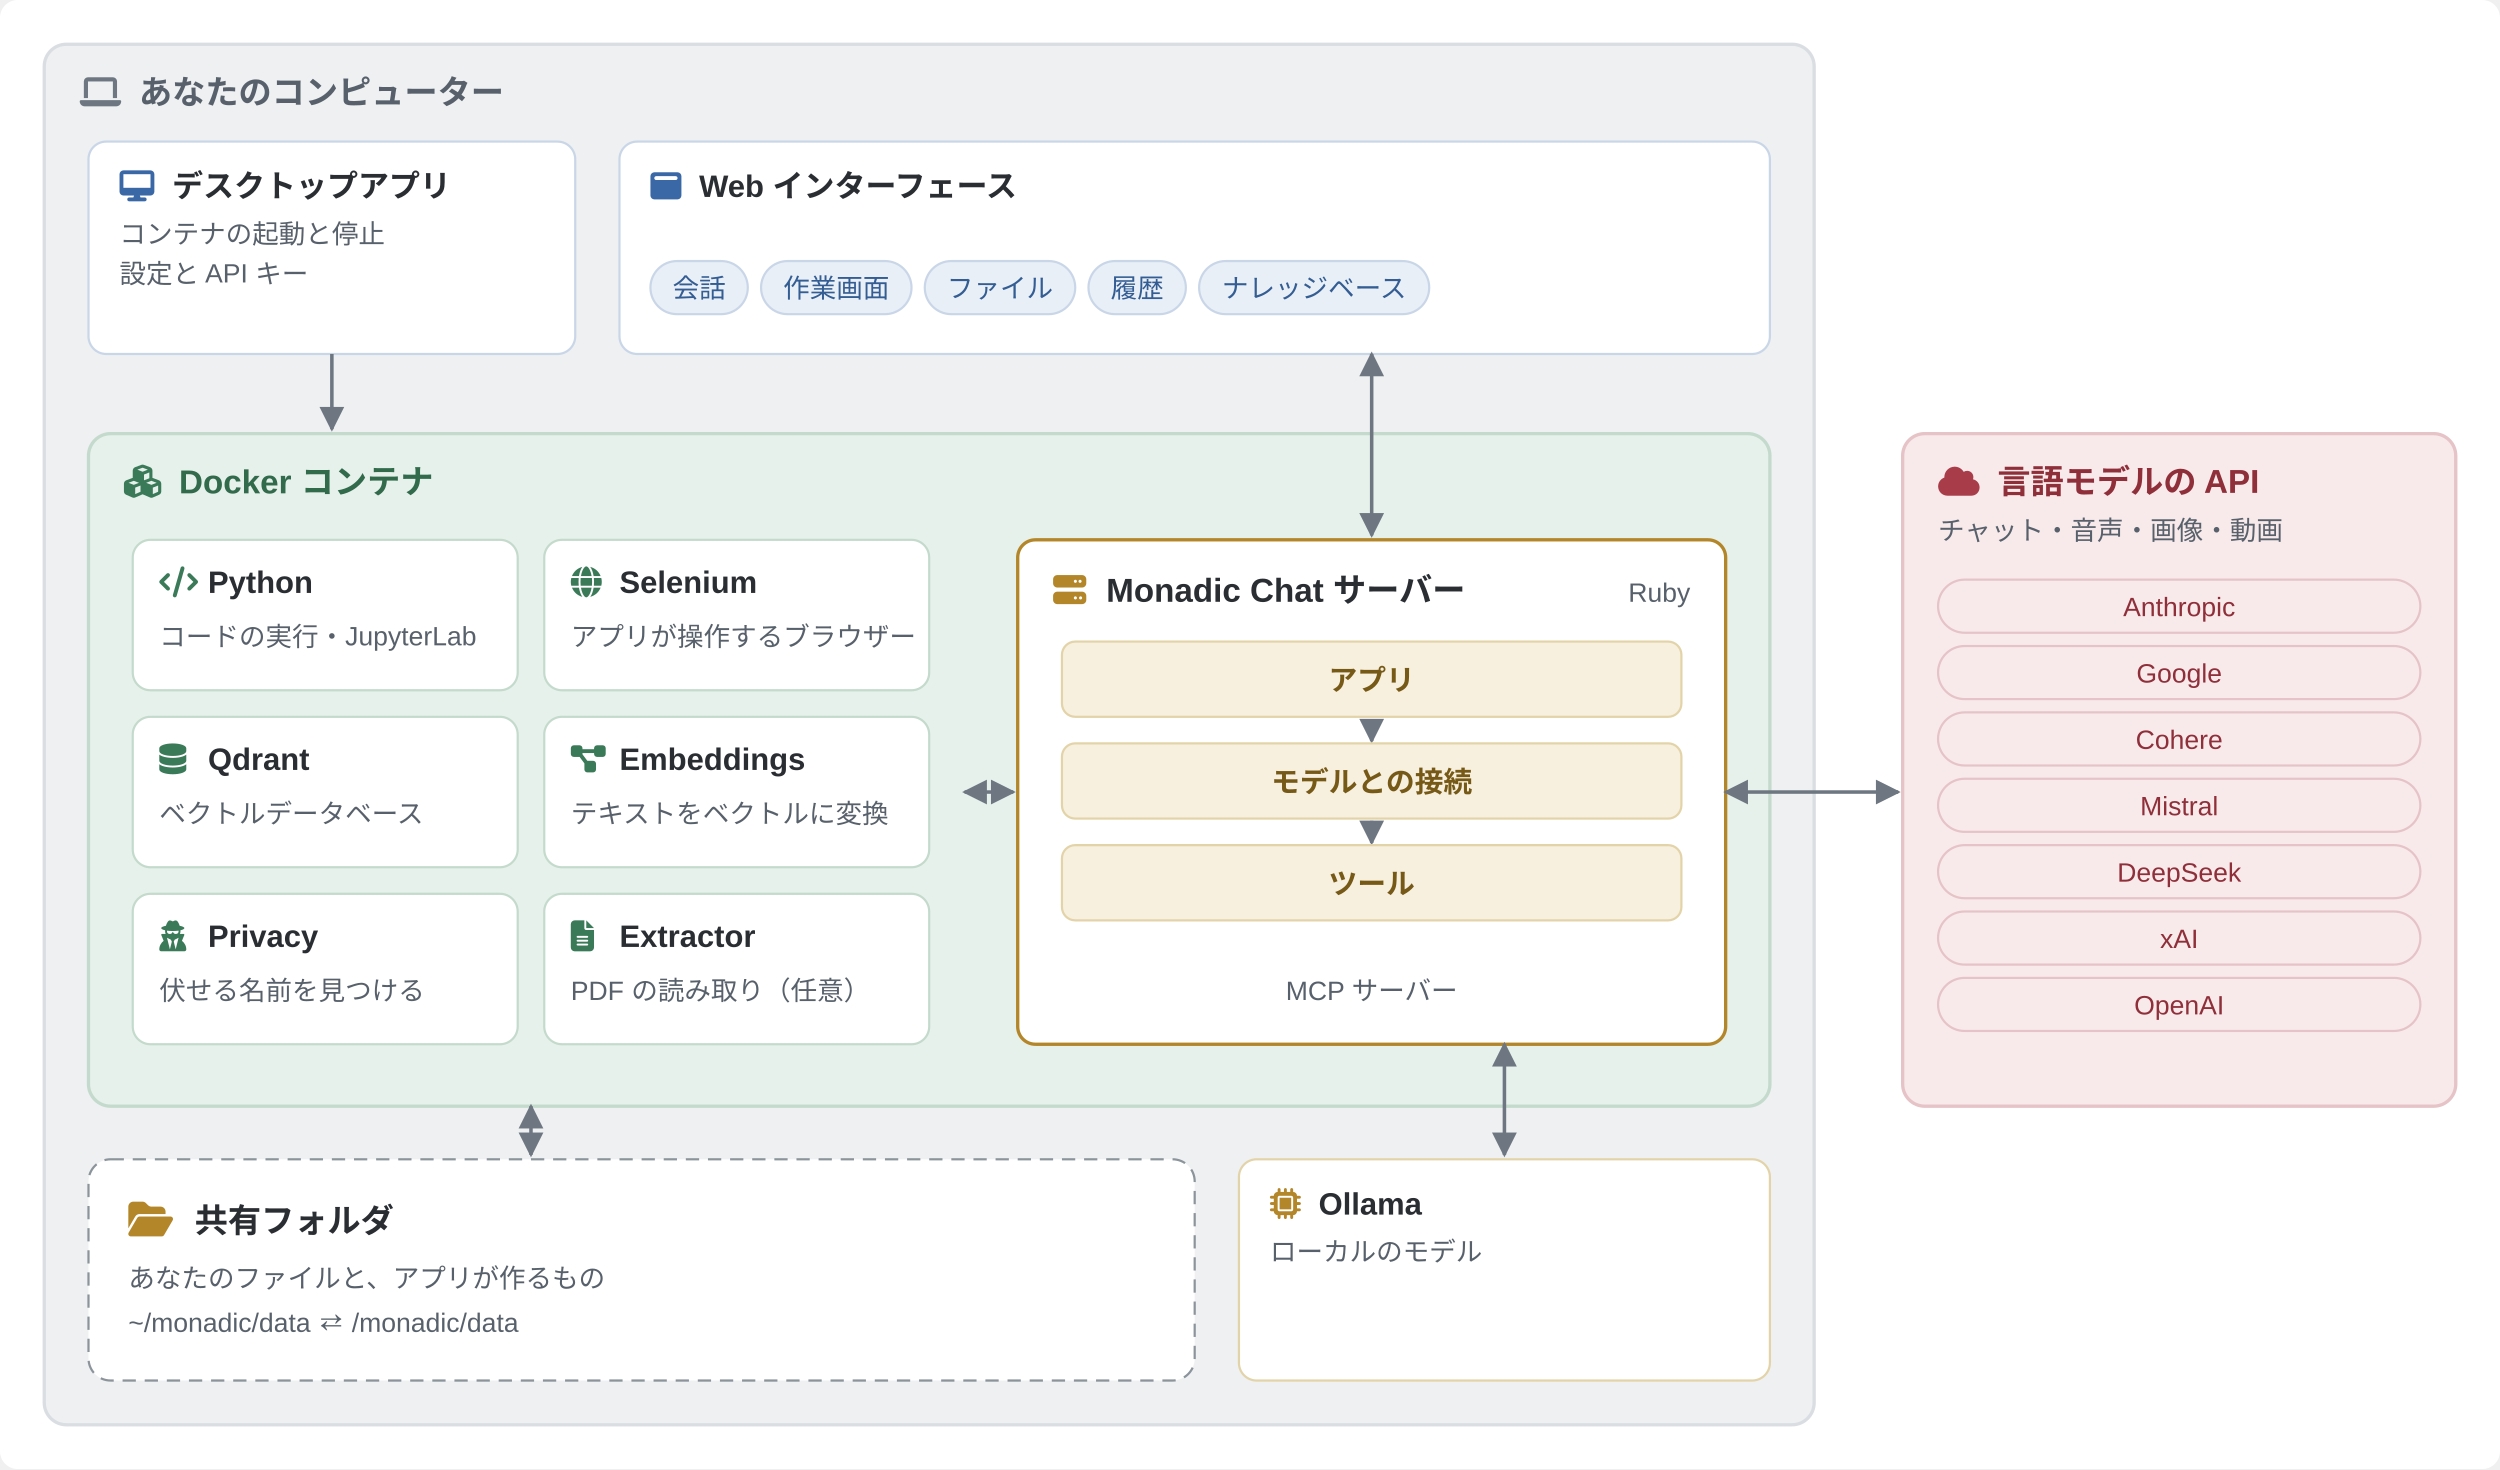
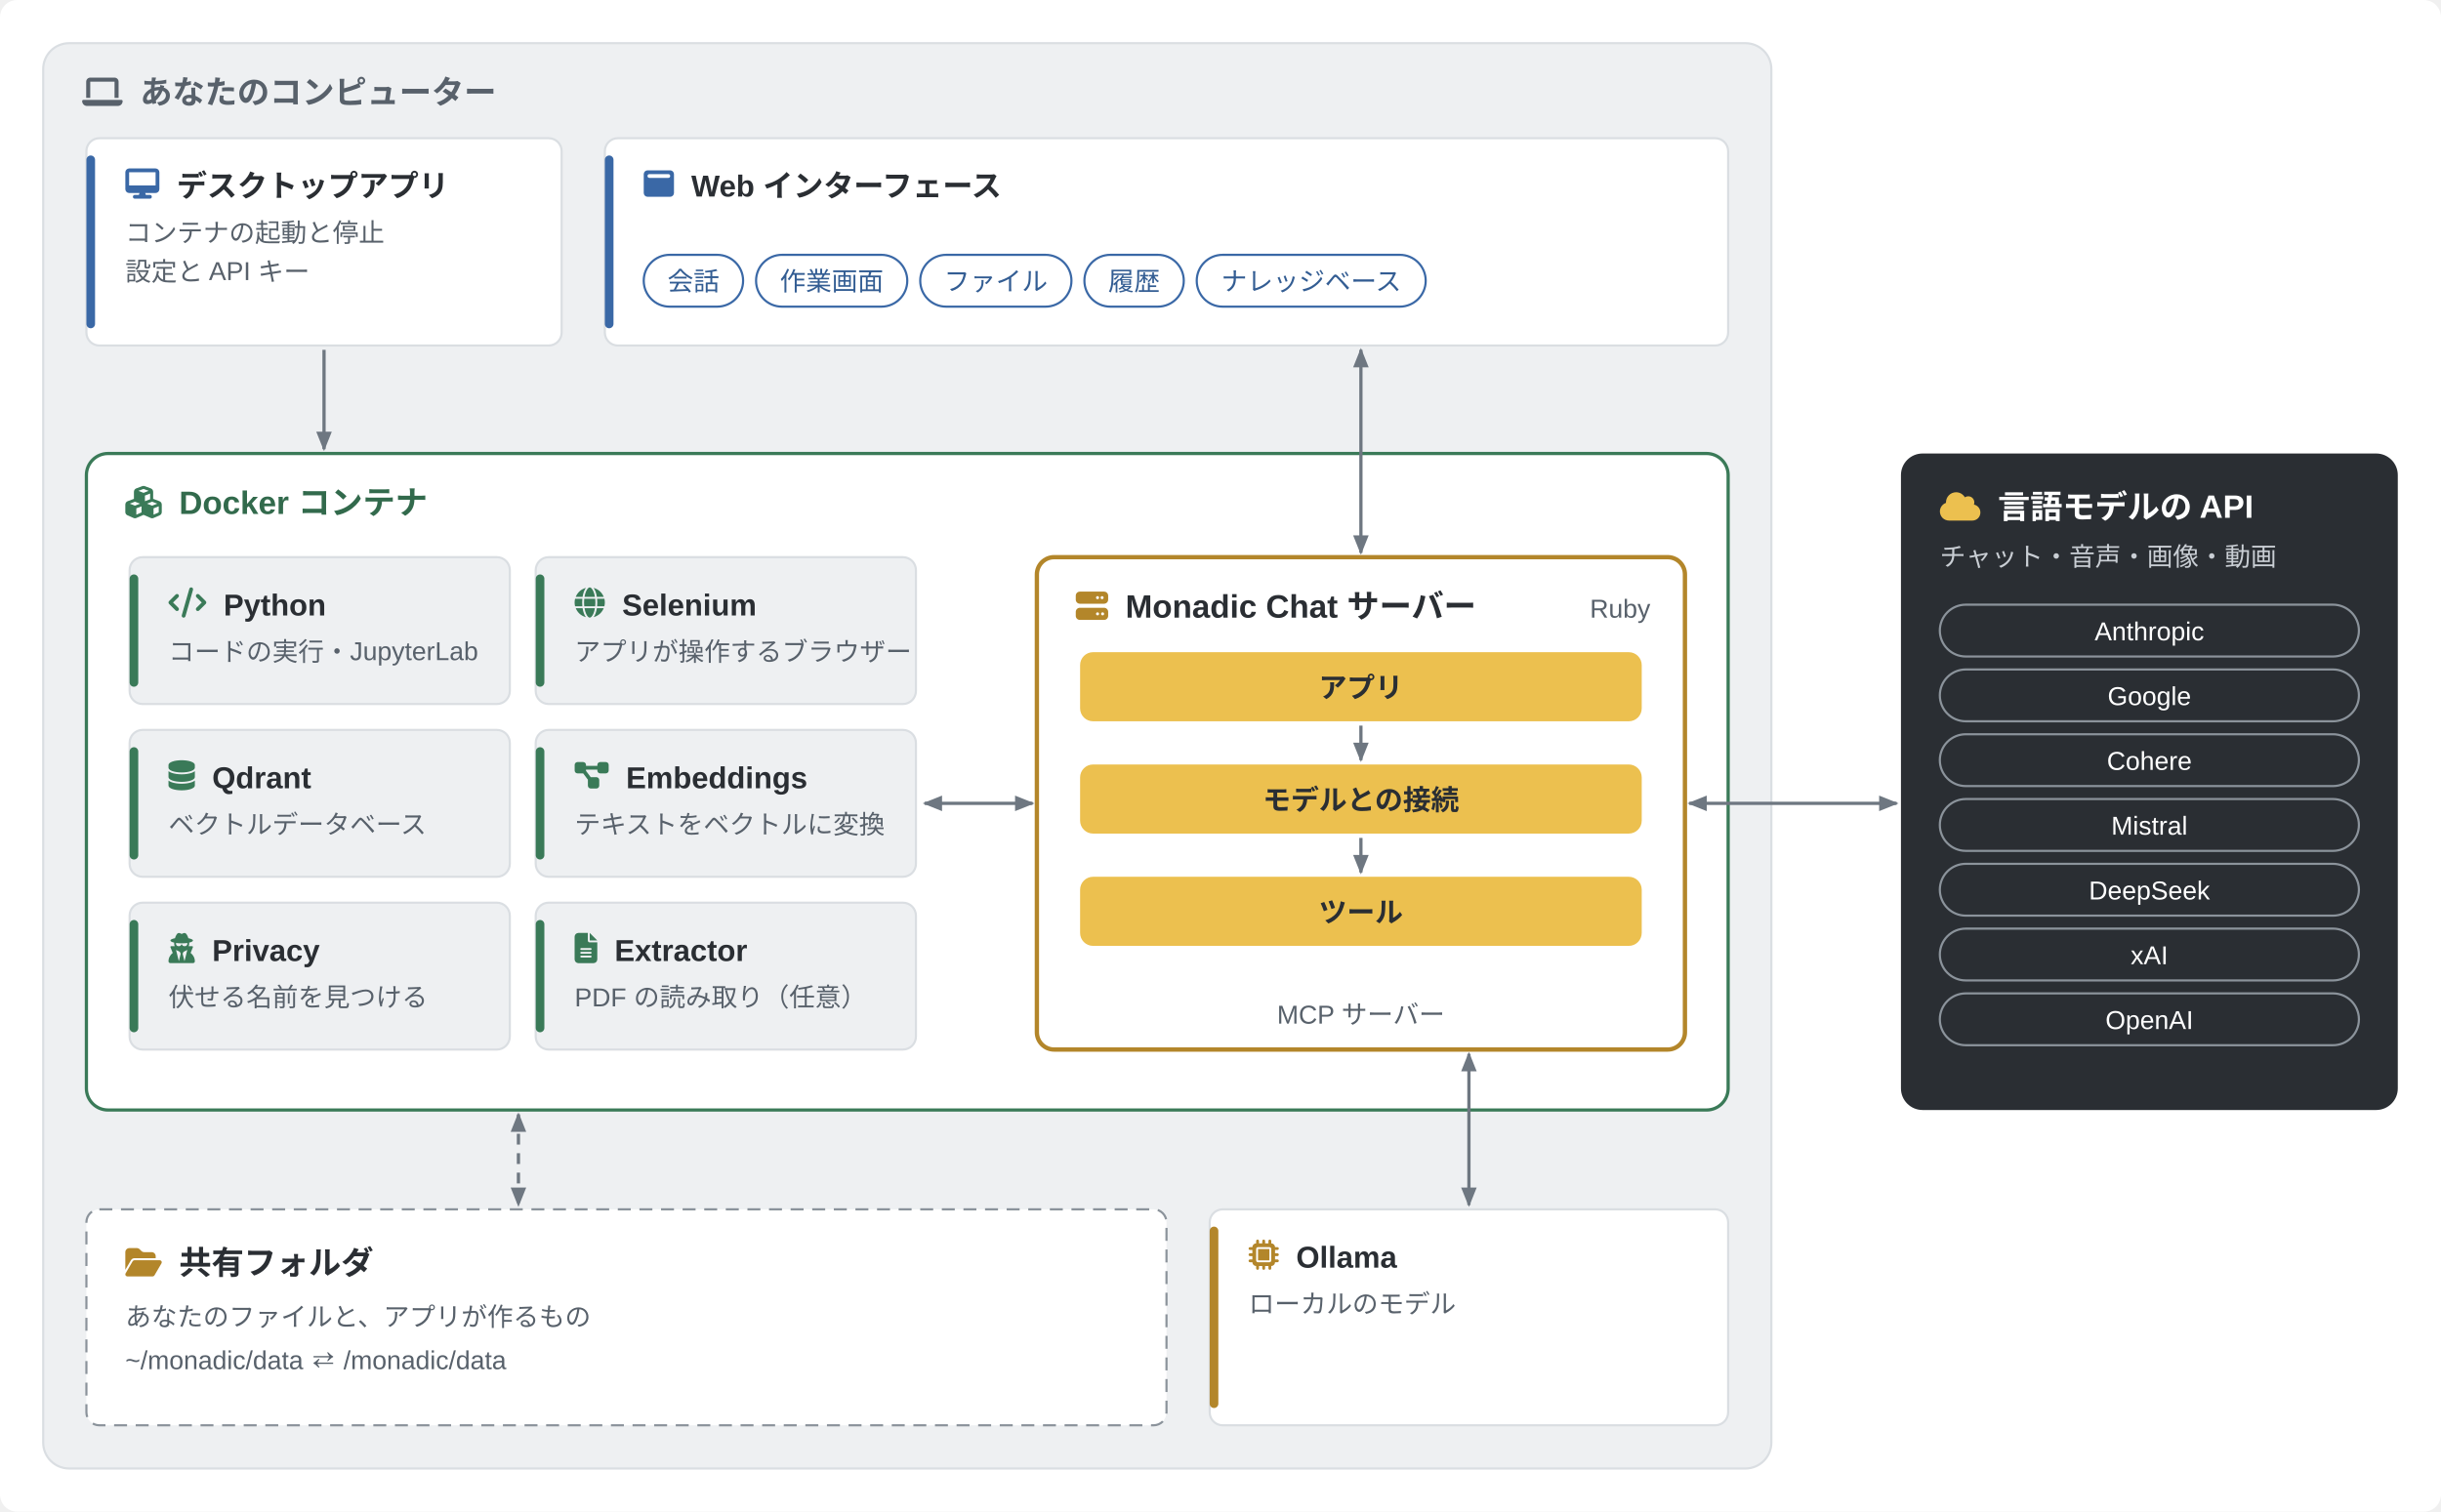
- <svg xmlns="http://www.w3.org/2000/svg" width="1130" height="664" viewBox="0 0 1130 664" font-family="-apple-system, 'Hiragino Sans', 'Noto Sans JP', 'Helvetica Neue', Arial, sans-serif">
+ <svg xmlns="http://www.w3.org/2000/svg" width="1130" height="700" viewBox="0 0 1130 700" font-family="-apple-system, 'Hiragino Sans', 'Noto Sans JP', 'Helvetica Neue', Arial, sans-serif">
  <defs>
    <symbol id="i-solid-cloud" viewBox="0 -448 640 512">
      <path transform="scale(1 -1)" d="M0 112Q2 51 42 10Q83 -30 144 -32H512Q566 -31 603 5Q639 42 640 96Q639 143 611 177Q582 212 538 221Q544 238 544 256Q543 297 516 324Q489 351 448 352Q418 352 395 336Q373 372 337 394Q301 415 256 416Q188 414 143 369Q98 324 96 256Q96 252 96 248Q96 248 96 248Q53 232 27 196Q1 160 0 112Z" />
    </symbol>
    <symbol id="i-solid-code" viewBox="0 -448 640 512">
      <path transform="scale(1 -1)" d="M393 447Q380 450 368 444Q357 438 353 425L225 -23Q222 -36 228 -48Q234 -59 247 -63Q260 -66 272 -60Q283 -54 287 -41L415 407Q418 420 412 432Q406 443 393 447ZM473 327Q464 317 464 304Q464 291 473 281L563 192L473 103Q464 93 464 80Q464 67 473 57Q483 48 496 48Q509 48 519 57L631 169Q640 179 640 192Q640 205 631 215L519 327Q509 336 496 336Q483 336 473 327ZM167 327Q157 336 144 336Q131 336 121 327L9 215Q0 205 0 192Q0 179 9 169L121 57Q131 48 144 48Q157 48 167 57Q176 67 176 80Q176 93 167 103L77 192L167 281Q176 291 176 304Q176 317 167 327Z" />
    </symbol>
    <symbol id="i-solid-cubes" viewBox="0 -448 576 512">
      <path transform="scale(1 -1)" d="M291 399 369 370 291 399 369 370 288 338 207 370 285 399Q288 400 291 399ZM136 355V243V355V243Q134 243 132 242L36 206Q2 191 0 153V34Q1 -1 34 -17L130 -59Q152 -69 175 -59L288 -10L402 -59Q424 -69 447 -59L543 -17Q575 -2 576 34V153Q574 191 540 206L444 242Q442 243 440 243Q440 243 440 243V355Q438 393 404 408L308 444Q288 452 268 444L172 408Q138 393 136 355ZM392 237 310 206 392 237 310 206V295L392 327V237ZM155 197 233 167 155 197 233 167 152 136 71 167 149 197Q152 198 155 197ZM174 -7V93V-7V93L256 125V29L174 -7ZM421 197Q424 198 427 197L505 167L424 136L343 167L421 197ZM523 27 446 -7 523 27 446 -7V93L528 125V34Q528 29 523 27Z" />
    </symbol>
    <symbol id="i-solid-database" viewBox="0 -448 448 512">
      <path transform="scale(1 -1)" d="M448 368V320V368V320Q446 286 382 263Q319 241 224 240Q129 241 66 263Q2 286 0 320V368Q2 402 66 425Q129 447 224 448Q319 447 382 425Q446 402 448 368ZM393 233Q425 244 448 262V160Q446 126 382 103Q319 81 224 80Q129 81 66 103Q2 126 0 160V262Q23 244 55 233Q125 209 224 208Q323 209 393 233ZM0 102Q23 84 55 73Q125 49 224 48Q323 49 393 73Q425 84 448 102V16Q446 -18 382 -41Q319 -63 224 -64Q129 -63 66 -41Q2 -18 0 16V102Z" />
    </symbol>
    <symbol id="i-solid-desktop" viewBox="0 -448 576 512">
      <path transform="scale(1 -1)" d="M64 448Q37 447 19 429Q1 411 0 384V96Q1 69 19 51Q37 33 64 32H240L229 0H160Q146 0 137 -9Q128 -18 128 -32Q128 -46 137 -55Q146 -64 160 -64H416Q430 -64 439 -55Q448 -46 448 -32Q448 -18 439 -9Q430 0 416 0H347L336 32H512Q539 33 557 51Q575 69 576 96V384Q575 411 557 429Q539 447 512 448H64ZM512 384V160V384V160H64V384H512Z" />
    </symbol>
    <symbol id="i-solid-diagram-project" viewBox="0 -448 576 512">
      <path transform="scale(1 -1)" d="M0 368Q1 388 14 402Q28 415 48 416H144Q164 415 178 402Q191 388 192 368V352H384V368Q385 388 398 402Q412 415 432 416H528Q548 415 562 402Q575 388 576 368V272Q575 252 562 238Q548 225 528 224H432Q412 225 398 238Q385 252 384 272V288H192V272Q192 269 192 267L272 160H368Q388 159 402 146Q415 132 416 112V16Q415 -4 402 -18Q388 -31 368 -32H272Q252 -31 238 -18Q225 -4 224 16V112Q224 115 224 117L144 224H48Q28 225 14 238Q1 252 0 272V368Z" />
    </symbol>
    <symbol id="i-solid-file-lines" viewBox="0 -448 384 512">
      <path transform="scale(1 -1)" d="M64 448Q37 447 19 429Q1 411 0 384V0Q1 -27 19 -45Q37 -63 64 -64H320Q347 -63 365 -45Q383 -27 384 0V288H256Q242 288 233 297Q224 306 224 320V448H64ZM256 448V320V448V320H384L256 448ZM112 192H272H112H272Q287 191 288 176Q287 161 272 160H112Q97 161 96 176Q97 191 112 192ZM112 128H272H112H272Q287 127 288 112Q287 97 272 96H112Q97 97 96 112Q97 127 112 128ZM112 64H272H112H272Q287 63 288 48Q287 33 272 32H112Q97 33 96 48Q97 63 112 64Z" />
    </symbol>
    <symbol id="i-solid-folder-open" viewBox="0 -448 576 512">
      <path transform="scale(1 -1)" d="M89 224 0 72 89 224 0 72V352Q1 379 19 397Q37 415 64 416H182Q208 416 227 397L253 371Q272 352 299 352H416Q443 351 461 333Q479 315 480 288V256H144Q108 255 89 224ZM116 208Q126 223 144 224H544Q562 223 572 208Q580 192 572 176L460 -16Q450 -31 432 -32H32Q14 -31 4 -16Q-4 0 4 16L116 208Z" />
    </symbol>
    <symbol id="i-solid-globe" viewBox="0 -448 512 512">
      <path transform="scale(1 -1)" d="M352 192Q352 159 349 128H163Q160 159 160 192Q160 225 163 256H349Q352 225 352 192ZM381 256H504H381H504Q512 225 512 192Q512 159 504 128H381Q384 159 384 192Q384 225 381 256ZM493 288H377H493H377Q361 386 321 440Q381 423 426 384Q470 344 493 288ZM344 288H168H344H168Q177 343 195 383Q211 418 228 434Q245 449 256 448Q267 449 284 434Q301 418 317 383Q335 343 344 288ZM135 288H19H135H19Q42 344 86 384Q131 423 191 440Q151 386 135 288ZM8 256H131H8H131Q128 225 128 192Q128 159 131 128H8Q0 159 0 192Q0 225 8 256ZM195 1Q177 41 168 96H344Q335 41 317 1Q301 -34 284 -50Q267 -65 256 -64Q245 -65 228 -50Q211 -34 195 1ZM135 96Q151 -2 191 -56Q131 -39 86 0Q42 40 19 96H135ZM493 96Q470 40 426 0Q381 -39 322 -56Q361 -2 377 96H494Z" />
    </symbol>
    <symbol id="i-solid-laptop" viewBox="0 -448 640 512">
      <path transform="scale(1 -1)" d="M128 416Q101 415 83 397Q65 379 64 352V96H128V352H512V96H576V352Q575 379 557 397Q539 415 512 416H128ZM19 64Q2 62 0 45Q1 12 23 -10Q44 -31 77 -32H563Q596 -31 618 -10Q639 12 640 45Q638 62 621 64H19Z" />
    </symbol>
    <symbol id="i-solid-microchip" viewBox="0 -448 512 512">
      <path transform="scale(1 -1)" d="M176 424Q174 446 152 448Q130 446 128 424V384Q101 383 83 365Q65 347 64 320H24Q2 318 0 296Q2 274 24 272H64V216H24Q2 214 0 192Q2 170 24 168H64V112H24Q2 110 0 88Q2 66 24 64H64Q65 37 83 19Q101 1 128 0V-40Q130 -62 152 -64Q174 -62 176 -40V0H232V-40Q234 -62 256 -64Q278 -62 280 -40V0H336V-40Q338 -62 360 -64Q382 -62 384 -40V0Q411 1 429 19Q447 37 448 64H488Q510 66 512 88Q510 110 488 112H448V168H488Q510 170 512 192Q510 214 488 216H448V272H488Q510 274 512 296Q510 318 488 320H448Q447 347 429 365Q411 383 384 384V424Q382 446 360 448Q338 446 336 424V384H280V424Q278 446 256 448Q234 446 232 424V384H176V424ZM160 320H352H160H352Q366 320 375 311Q384 302 384 288V96Q384 82 375 73Q366 64 352 64H160Q146 64 137 73Q128 82 128 96V288Q128 302 137 311Q146 320 160 320ZM352 288H160H352H160V96H352V288Z" />
    </symbol>
    <symbol id="i-solid-server" viewBox="0 -448 512 512">
      <path transform="scale(1 -1)" d="M64 416Q37 415 19 397Q1 379 0 352V288Q1 261 19 243Q37 225 64 224H448Q475 225 493 243Q511 261 512 288V352Q511 379 493 397Q475 415 448 416H64ZM344 344Q366 342 368 320Q366 298 344 296Q322 298 320 320Q322 342 344 344ZM392 320Q394 342 416 344Q438 342 440 320Q438 298 416 296Q394 298 392 320ZM64 160Q37 159 19 141Q1 123 0 96V32Q1 5 19 -13Q37 -31 64 -32H448Q475 -31 493 -13Q511 5 512 32V96Q511 123 493 141Q475 159 448 160H64ZM344 88Q366 86 368 64Q366 42 344 40Q322 42 320 64Q322 86 344 88ZM400 64Q402 86 424 88Q446 86 448 64Q446 42 424 40Q402 42 400 64Z" />
    </symbol>
    <symbol id="i-solid-user-secret" viewBox="0 -448 448 512">
      <path transform="scale(1 -1)" d="M224 432Q215 433 209 438Q208 438 208 438Q201 446 176 448Q153 447 137 420Q120 394 110 359Q74 352 53 342Q32 332 32 320Q35 298 97 284Q96 278 96 272Q96 246 105 224H45Q33 223 32 211Q32 208 33 206L72 109Q39 84 20 47Q0 10 0 -34Q0 -47 9 -55Q17 -64 30 -64H418Q431 -64 439 -55Q448 -47 448 -34Q448 10 428 47Q409 84 376 109L415 206Q416 208 416 211Q415 223 403 224H343Q352 246 352 272Q352 278 351 284Q413 298 416 320Q416 332 395 342Q374 352 338 359Q328 394 311 420Q295 447 272 448Q247 446 240 438Q240 438 240 438Q239 438 239 438Q233 433 224 432ZM280 224H268H280H268Q241 225 231 250Q229 255 224 255Q219 255 217 250Q207 225 181 224H168Q151 224 140 236Q128 247 128 264V278Q171 272 224 272Q277 272 320 278V264Q320 247 308 236Q297 224 280 224ZM192 128 208 96 192 128 208 96 176 -32 128 160 192 128ZM320 160 272 -32 320 160 272 -32 240 96 256 128 320 160Z" />
    </symbol>
    <symbol id="i-solid-window-maximize" viewBox="0 -448 512 512">
      <path transform="scale(1 -1)" d="M64 416Q37 415 19 397Q1 379 0 352V32Q1 5 19 -13Q37 -31 64 -32H448Q475 -31 493 -13Q511 5 512 32V352Q511 379 493 397Q475 415 448 416H64ZM96 352H416H96H416Q430 352 439 343Q448 334 448 320Q448 306 439 297Q430 288 416 288H96Q82 288 73 297Q64 306 64 320Q64 334 73 343Q82 352 96 352Z" />
    </symbol>
-     <marker id="arrow" viewBox="0 0 10 10" refX="9" refY="5" markerWidth="7" markerHeight="7" orient="auto">
-       <path d="M0 0 L10 5 L0 10 z" fill="#6e7781" />
+     <marker id="arrow" viewBox="0 0 10 10" refX="9" refY="5" markerUnits="userSpaceOnUse" markerWidth="9" markerHeight="9" orient="auto">
+       <path d="M0 1 L10 5 L0 9 z" fill="#6e7781" />
    </marker>
-     <marker id="arrow-back" viewBox="0 0 10 10" refX="1" refY="5" markerWidth="7" markerHeight="7" orient="auto">
-       <path d="M10 0 L0 5 L10 10 z" fill="#6e7781" />
+     <marker id="arrow-back" viewBox="0 0 10 10" refX="1" refY="5" markerUnits="userSpaceOnUse" markerWidth="9" markerHeight="9" orient="auto">
+       <path d="M10 1 L0 5 L10 9 z" fill="#6e7781" />
    </marker>
  </defs>
-   <rect width="1130" height="664" rx="8" fill="#ffffff" />
-   <rect x="20" y="20" width="800" height="624" rx="10" fill="#eef0f2" stroke="#dadee2" stroke-width="1.5" />
-   <use href="#i-solid-laptop" x="36.0" y="34.0" width="18.8" height="15" fill="#6e7781" />
-   <text x="62.8" y="47.0" font-size="15" fill="#58616b" font-weight="700">あなたのコンピューター</text>
-   <rect x="40" y="64" width="220" height="96" rx="8" fill="#ffffff" stroke="#c9d6e8" />
-   <use href="#i-solid-desktop" x="54.0" y="77.0" width="15.8" height="14" fill="#3a68a6" />
-   <text x="77.8" y="89.0" font-size="14" fill="#2a2e33" font-weight="600">デスクトップアプリ</text>
-   <text x="54.0" y="110.0" font-size="12" fill="#58616b">コンテナの起動と停止</text>
-   <text x="54.0" y="128.0" font-size="12" fill="#58616b">設定と API キー</text>
-   <rect x="280" y="64" width="520" height="96" rx="8" fill="#ffffff" stroke="#c9d6e8" />
-   <use href="#i-solid-window-maximize" x="294.0" y="77.0" width="14.0" height="14" fill="#3a68a6" />
-   <text x="316.0" y="89.0" font-size="14" fill="#2a2e33" font-weight="600">Web インターフェース</text>
-   <rect x="294.0" y="118" width="44.0" height="24" rx="12" fill="#e9eff7" stroke="#c9d6e8" />
-   <text x="316.0" y="134.5" font-size="12" fill="#335d93" text-anchor="middle">会話</text>
-   <rect x="344.0" y="118" width="68.0" height="24" rx="12" fill="#e9eff7" stroke="#c9d6e8" />
-   <text x="378.0" y="134.5" font-size="12" fill="#335d93" text-anchor="middle">作業画面</text>
-   <rect x="418.0" y="118" width="68.0" height="24" rx="12" fill="#e9eff7" stroke="#c9d6e8" />
-   <text x="452.0" y="134.5" font-size="12" fill="#335d93" text-anchor="middle">ファイル</text>
-   <rect x="492.0" y="118" width="44.0" height="24" rx="12" fill="#e9eff7" stroke="#c9d6e8" />
-   <text x="514.0" y="134.5" font-size="12" fill="#335d93" text-anchor="middle">履歴</text>
-   <rect x="542.0" y="118" width="104.0" height="24" rx="12" fill="#e9eff7" stroke="#c9d6e8" />
-   <text x="594.0" y="134.5" font-size="12" fill="#335d93" text-anchor="middle">ナレッジベース</text>
-   <rect x="40" y="196" width="760" height="304" rx="10" fill="#e7f1eb" stroke="#c4dacc" stroke-width="1.5" />
-   <use href="#i-solid-cubes" x="56.0" y="210.0" width="16.9" height="15" fill="#3a7a58" />
-   <text x="80.9" y="223.0" font-size="15" fill="#326a4c" font-weight="700">Docker コンテナ</text>
-   <rect x="60" y="244" width="174" height="68" rx="8" fill="#ffffff" stroke="#c4dacc" />
-   <use href="#i-solid-code" x="72.0" y="256.0" width="17.5" height="14" fill="#3a7a58" />
-   <text x="94.0" y="268.0" font-size="14" fill="#2a2e33" font-weight="600">Python</text>
-   <text x="72.0" y="292.0" font-size="12" fill="#58616b">コードの実行・JupyterLab</text>
-   <rect x="246" y="244" width="174" height="68" rx="8" fill="#ffffff" stroke="#c4dacc" />
-   <use href="#i-solid-globe" x="258.0" y="256.0" width="14.0" height="14" fill="#3a7a58" />
-   <text x="280.0" y="268.0" font-size="14" fill="#2a2e33" font-weight="600">Selenium</text>
-   <text x="258.0" y="292.0" font-size="12" fill="#58616b">アプリが操作するブラウザー</text>
-   <rect x="60" y="324" width="174" height="68" rx="8" fill="#ffffff" stroke="#c4dacc" />
-   <use href="#i-solid-database" x="72.0" y="336.0" width="12.2" height="14" fill="#3a7a58" />
-   <text x="94.0" y="348.0" font-size="14" fill="#2a2e33" font-weight="600">Qdrant</text>
-   <text x="72.0" y="372.0" font-size="12" fill="#58616b">ベクトルデータベース</text>
-   <rect x="246" y="324" width="174" height="68" rx="8" fill="#ffffff" stroke="#c4dacc" />
-   <use href="#i-solid-diagram-project" x="258.0" y="336.0" width="15.8" height="14" fill="#3a7a58" />
-   <text x="280.0" y="348.0" font-size="14" fill="#2a2e33" font-weight="600">Embeddings</text>
-   <text x="258.0" y="372.0" font-size="12" fill="#58616b">テキストをベクトルに変換</text>
-   <rect x="60" y="404" width="174" height="68" rx="8" fill="#ffffff" stroke="#c4dacc" />
-   <use href="#i-solid-user-secret" x="72.0" y="416.0" width="12.2" height="14" fill="#3a7a58" />
-   <text x="94.0" y="428.0" font-size="14" fill="#2a2e33" font-weight="600">Privacy</text>
-   <text x="72.0" y="452.0" font-size="12" fill="#58616b">伏せる名前を見つける</text>
-   <rect x="246" y="404" width="174" height="68" rx="8" fill="#ffffff" stroke="#c4dacc" />
-   <use href="#i-solid-file-lines" x="258.0" y="416.0" width="10.5" height="14" fill="#3a7a58" />
-   <text x="280.0" y="428.0" font-size="14" fill="#2a2e33" font-weight="600">Extractor</text>
-   <text x="258.0" y="452.0" font-size="12" fill="#58616b">PDF の読み取り（任意）</text>
-   <rect x="460" y="244" width="320" height="228" rx="8" fill="#ffffff" stroke="#b3862a" stroke-width="1.5" />
-   <use href="#i-solid-server" x="476.0" y="259.0" width="15.0" height="15" fill="#b3862a" />
-   <text x="500.0" y="272.0" font-size="15" fill="#2a2e33" font-weight="700">Monadic Chat サーバー</text>
-   <text x="764.0" y="272.0" font-size="12" fill="#58616b" text-anchor="end">Ruby</text>
-   <rect x="480" y="290" width="280" height="34" rx="6" fill="#f7f0de" stroke="#e3d3a9" />
-   <text x="620.0" y="312.0" font-size="13" fill="#765917" font-weight="600" text-anchor="middle">アプリ</text>
-   <line x1="620" y1="325" x2="620" y2="335" stroke="#6e7781" stroke-width="1.6" marker-end="url(#arrow)" />
-   <rect x="480" y="336" width="280" height="34" rx="6" fill="#f7f0de" stroke="#e3d3a9" />
-   <text x="620.0" y="358.0" font-size="13" fill="#765917" font-weight="600" text-anchor="middle">モデルとの接続</text>
-   <line x1="620" y1="371" x2="620" y2="381" stroke="#6e7781" stroke-width="1.6" marker-end="url(#arrow)" />
-   <rect x="480" y="382" width="280" height="34" rx="6" fill="#f7f0de" stroke="#e3d3a9" />
-   <text x="620.0" y="404.0" font-size="13" fill="#765917" font-weight="600" text-anchor="middle">ツール</text>
-   <text x="620.0" y="452.0" font-size="12" fill="#58616b" text-anchor="middle">MCP サーバー</text>
-   <line x1="436" y1="358" x2="458" y2="358" stroke="#6e7781" stroke-width="1.6" marker-end="url(#arrow)" marker-start="url(#arrow-back)" />
-   <rect x="40" y="524" width="500" height="100" rx="10" fill="#ffffff" stroke="#8b939b" stroke-dasharray="6 4" />
-   <use href="#i-solid-folder-open" x="58.0" y="542.0" width="20.2" height="18" fill="#b3862a" />
-   <text x="88.0" y="557.0" font-size="15" fill="#2a2e33" font-weight="700">共有フォルダ</text>
-   <text x="58.0" y="582.0" font-size="12" fill="#58616b">あなたのファイルと、アプリが作るもの</text>
-   <text x="58.0" y="602.0" font-size="12" fill="#58616b">~/monadic/data  ⇄  /monadic/data</text>
-   <rect x="560" y="524" width="240" height="100" rx="8" fill="#ffffff" stroke="#e3d3a9" />
-   <use href="#i-solid-microchip" x="574.0" y="537.0" width="14.0" height="14" fill="#b3862a" />
-   <text x="596.0" y="549.0" font-size="14" fill="#2a2e33" font-weight="600">Ollama</text>
-   <text x="574.0" y="570.0" font-size="12" fill="#58616b">ローカルのモデル</text>
-   <line x1="150" y1="160" x2="150" y2="194" stroke="#6e7781" stroke-width="1.6" marker-end="url(#arrow)" />
-   <line x1="620" y1="160" x2="620" y2="242" stroke="#6e7781" stroke-width="1.6" marker-end="url(#arrow)" marker-start="url(#arrow-back)" />
-   <line x1="240" y1="500" x2="240" y2="522" stroke="#6e7781" stroke-width="1.6" stroke-dasharray="5 4" marker-end="url(#arrow)" marker-start="url(#arrow-back)" />
-   <line x1="680" y1="472" x2="680" y2="522" stroke="#6e7781" stroke-width="1.6" marker-end="url(#arrow)" marker-start="url(#arrow-back)" />
-   <rect x="860" y="196" width="250" height="304" rx="10" fill="#f8eaeb" stroke="#e5c3c6" stroke-width="1.5" />
-   <use href="#i-solid-cloud" x="876.0" y="210.0" width="18.8" height="15" fill="#a83d49" />
-   <text x="902.8" y="223.0" font-size="15" fill="#8f2f3a" font-weight="700">言語モデルの API</text>
-   <text x="876.0" y="244.0" font-size="12" fill="#58616b">チャット・音声・画像・動画</text>
-   <rect x="876.0" y="262" width="218.0" height="24" rx="12" fill="#f8eaeb" stroke="#e5c3c6" />
-   <text x="985.0" y="278.5" font-size="12" fill="#8f2f3a" text-anchor="middle">Anthropic</text>
-   <rect x="876.0" y="292" width="218.0" height="24" rx="12" fill="#f8eaeb" stroke="#e5c3c6" />
-   <text x="985.0" y="308.5" font-size="12" fill="#8f2f3a" text-anchor="middle">Google</text>
-   <rect x="876.0" y="322" width="218.0" height="24" rx="12" fill="#f8eaeb" stroke="#e5c3c6" />
-   <text x="985.0" y="338.5" font-size="12" fill="#8f2f3a" text-anchor="middle">Cohere</text>
-   <rect x="876.0" y="352" width="218.0" height="24" rx="12" fill="#f8eaeb" stroke="#e5c3c6" />
-   <text x="985.0" y="368.5" font-size="12" fill="#8f2f3a" text-anchor="middle">Mistral</text>
-   <rect x="876.0" y="382" width="218.0" height="24" rx="12" fill="#f8eaeb" stroke="#e5c3c6" />
-   <text x="985.0" y="398.5" font-size="12" fill="#8f2f3a" text-anchor="middle">DeepSeek</text>
-   <rect x="876.0" y="412" width="218.0" height="24" rx="12" fill="#f8eaeb" stroke="#e5c3c6" />
-   <text x="985.0" y="428.5" font-size="12" fill="#8f2f3a" text-anchor="middle">xAI</text>
-   <rect x="876.0" y="442" width="218.0" height="24" rx="12" fill="#f8eaeb" stroke="#e5c3c6" />
-   <text x="985.0" y="458.5" font-size="12" fill="#8f2f3a" text-anchor="middle">OpenAI</text>
-   <line x1="780" y1="358" x2="858" y2="358" stroke="#6e7781" stroke-width="1.6" marker-end="url(#arrow)" marker-start="url(#arrow-back)" />
+   <rect width="1130" height="700" rx="8" fill="#ffffff" />
+   <rect x="20" y="20" width="800" height="660" rx="12" fill="#eef0f2" stroke="#dadee2" />
+   <use href="#i-solid-laptop" x="38.0" y="35.0" width="18.8" height="15" fill="#58616b" />
+   <text x="64.8" y="48.0" font-size="15" fill="#58616b" font-weight="700">あなたのコンピューター</text>
+   <rect x="40" y="64" width="220" height="96" rx="6" fill="#ffffff" stroke="#dadee2" />
+   <rect x="40" y="72" width="4" height="80" rx="2" fill="#3a68a6" />
+   <use href="#i-solid-desktop" x="58.0" y="78.0" width="15.8" height="14" fill="#3a68a6" />
+   <text x="81.8" y="91.0" font-size="14" fill="#2a2e33" font-weight="700">デスクトップアプリ</text>
+   <text x="58.0" y="112.0" font-size="12" fill="#58616b">コンテナの起動と停止</text>
+   <text x="58.0" y="130.0" font-size="12" fill="#58616b">設定と API キー</text>
+   <rect x="280" y="64" width="520" height="96" rx="6" fill="#ffffff" stroke="#dadee2" />
+   <rect x="280" y="72" width="4" height="80" rx="2" fill="#3a68a6" />
+   <use href="#i-solid-window-maximize" x="298.0" y="78.0" width="14.0" height="14" fill="#3a68a6" />
+   <text x="320.0" y="91.0" font-size="14" fill="#2a2e33" font-weight="700">Web インターフェース</text>
+   <rect x="298.0" y="118" width="46.0" height="24" rx="12" fill="none" stroke="#3a68a6" />
+   <text x="321.0" y="134.5" font-size="12" fill="#335d93" text-anchor="middle">会話</text>
+   <rect x="350.0" y="118" width="70.0" height="24" rx="12" fill="none" stroke="#3a68a6" />
+   <text x="385.0" y="134.5" font-size="12" fill="#335d93" text-anchor="middle">作業画面</text>
+   <rect x="426.0" y="118" width="70.0" height="24" rx="12" fill="none" stroke="#3a68a6" />
+   <text x="461.0" y="134.5" font-size="12" fill="#335d93" text-anchor="middle">ファイル</text>
+   <rect x="502.0" y="118" width="46.0" height="24" rx="12" fill="none" stroke="#3a68a6" />
+   <text x="525.0" y="134.5" font-size="12" fill="#335d93" text-anchor="middle">履歴</text>
+   <rect x="554.0" y="118" width="106.0" height="24" rx="12" fill="none" stroke="#3a68a6" />
+   <text x="607.0" y="134.5" font-size="12" fill="#335d93" text-anchor="middle">ナレッジベース</text>
+   <rect x="40" y="210" width="760" height="304" rx="10" fill="#ffffff" stroke="#3a7a58" stroke-width="1.5" />
+   <use href="#i-solid-cubes" x="58.0" y="225.0" width="16.9" height="15" fill="#3a7a58" />
+   <text x="82.9" y="238.0" font-size="15" fill="#326a4c" font-weight="700">Docker コンテナ</text>
+   <rect x="60" y="258" width="176" height="68" rx="6" fill="#eef0f2" stroke="#dadee2" />
+   <rect x="60" y="266" width="4" height="52" rx="2" fill="#3a7a58" />
+   <use href="#i-solid-code" x="78.0" y="272.0" width="17.5" height="14" fill="#3a7a58" />
+   <text x="103.5" y="285.0" font-size="14" fill="#2a2e33" font-weight="700">Python</text>
+   <text x="78.0" y="306.0" font-size="12" fill="#58616b">コードの実行・JupyterLab</text>
+   <rect x="248" y="258" width="176" height="68" rx="6" fill="#eef0f2" stroke="#dadee2" />
+   <rect x="248" y="266" width="4" height="52" rx="2" fill="#3a7a58" />
+   <use href="#i-solid-globe" x="266.0" y="272.0" width="14.0" height="14" fill="#3a7a58" />
+   <text x="288.0" y="285.0" font-size="14" fill="#2a2e33" font-weight="700">Selenium</text>
+   <text x="266.0" y="306.0" font-size="12" fill="#58616b">アプリが操作するブラウザー</text>
+   <rect x="60" y="338" width="176" height="68" rx="6" fill="#eef0f2" stroke="#dadee2" />
+   <rect x="60" y="346" width="4" height="52" rx="2" fill="#3a7a58" />
+   <use href="#i-solid-database" x="78.0" y="352.0" width="12.2" height="14" fill="#3a7a58" />
+   <text x="98.2" y="365.0" font-size="14" fill="#2a2e33" font-weight="700">Qdrant</text>
+   <text x="78.0" y="386.0" font-size="12" fill="#58616b">ベクトルデータベース</text>
+   <rect x="248" y="338" width="176" height="68" rx="6" fill="#eef0f2" stroke="#dadee2" />
+   <rect x="248" y="346" width="4" height="52" rx="2" fill="#3a7a58" />
+   <use href="#i-solid-diagram-project" x="266.0" y="352.0" width="15.8" height="14" fill="#3a7a58" />
+   <text x="289.8" y="365.0" font-size="14" fill="#2a2e33" font-weight="700">Embeddings</text>
+   <text x="266.0" y="386.0" font-size="12" fill="#58616b">テキストをベクトルに変換</text>
+   <rect x="60" y="418" width="176" height="68" rx="6" fill="#eef0f2" stroke="#dadee2" />
+   <rect x="60" y="426" width="4" height="52" rx="2" fill="#3a7a58" />
+   <use href="#i-solid-user-secret" x="78.0" y="432.0" width="12.2" height="14" fill="#3a7a58" />
+   <text x="98.2" y="445.0" font-size="14" fill="#2a2e33" font-weight="700">Privacy</text>
+   <text x="78.0" y="466.0" font-size="12" fill="#58616b">伏せる名前を見つける</text>
+   <rect x="248" y="418" width="176" height="68" rx="6" fill="#eef0f2" stroke="#dadee2" />
+   <rect x="248" y="426" width="4" height="52" rx="2" fill="#3a7a58" />
+   <use href="#i-solid-file-lines" x="266.0" y="432.0" width="10.5" height="14" fill="#3a7a58" />
+   <text x="284.5" y="445.0" font-size="14" fill="#2a2e33" font-weight="700">Extractor</text>
+   <text x="266.0" y="466.0" font-size="12" fill="#58616b">PDF の読み取り（任意）</text>
+   <rect x="480" y="258" width="300" height="228" rx="8" fill="#ffffff" stroke="#b3862a" stroke-width="2" />
+   <use href="#i-solid-server" x="498.0" y="273.0" width="15.0" height="15" fill="#b3862a" />
+   <text x="521.0" y="286.0" font-size="15" fill="#2a2e33" font-weight="700">Monadic Chat サーバー</text>
+   <text x="764.0" y="286.0" font-size="12" fill="#58616b" text-anchor="end">Ruby</text>
+   <rect x="500" y="302" width="260" height="32" rx="6" fill="#ecc04f" />
+   <text x="630.0" y="323.0" font-size="13" fill="#2a2e33" font-weight="700" text-anchor="middle">アプリ</text>
+   <line x1="630" y1="336" x2="630" y2="352" stroke="#6e7781" stroke-width="1.5" marker-end="url(#arrow)" />
+   <rect x="500" y="354" width="260" height="32" rx="6" fill="#ecc04f" />
+   <text x="630.0" y="375.0" font-size="13" fill="#2a2e33" font-weight="700" text-anchor="middle">モデルとの接続</text>
+   <line x1="630" y1="388" x2="630" y2="404" stroke="#6e7781" stroke-width="1.5" marker-end="url(#arrow)" />
+   <rect x="500" y="406" width="260" height="32" rx="6" fill="#ecc04f" />
+   <text x="630.0" y="427.0" font-size="13" fill="#2a2e33" font-weight="700" text-anchor="middle">ツール</text>
+   <text x="630.0" y="474.0" font-size="12" fill="#58616b" text-anchor="middle">MCP サーバー</text>
+   <line x1="428" y1="372" x2="478" y2="372" stroke="#6e7781" stroke-width="1.5" marker-end="url(#arrow)" marker-start="url(#arrow-back)" />
+   <rect x="40" y="560" width="500" height="100" rx="6" fill="#ffffff" stroke="#8b939b" stroke-dasharray="6 4" />
+   <use href="#i-solid-folder-open" x="58.0" y="577.0" width="16.9" height="15" fill="#b3862a" />
+   <text x="82.9" y="590.0" font-size="15" fill="#2a2e33" font-weight="700">共有フォルダ</text>
+   <text x="58.0" y="614.0" font-size="12" fill="#58616b">あなたのファイルと、アプリが作るもの</text>
+   <text x="58.0" y="634.0" font-size="12" fill="#58616b">~/monadic/data  ⇄  /monadic/data</text>
+   <rect x="560" y="560" width="240" height="100" rx="6" fill="#ffffff" stroke="#dadee2" />
+   <rect x="560" y="568" width="4" height="84" rx="2" fill="#b3862a" />
+   <use href="#i-solid-microchip" x="578.0" y="574.0" width="14.0" height="14" fill="#b3862a" />
+   <text x="600.0" y="587.0" font-size="14" fill="#2a2e33" font-weight="700">Ollama</text>
+   <text x="578.0" y="608.0" font-size="12" fill="#58616b">ローカルのモデル</text>
+   <line x1="150" y1="162" x2="150" y2="208" stroke="#6e7781" stroke-width="1.5" marker-end="url(#arrow)" />
+   <line x1="630" y1="162" x2="630" y2="256" stroke="#6e7781" stroke-width="1.5" marker-end="url(#arrow)" marker-start="url(#arrow-back)" />
+   <line x1="240" y1="516" x2="240" y2="558" stroke="#6e7781" stroke-width="1.5" stroke-dasharray="5 4" marker-end="url(#arrow)" marker-start="url(#arrow-back)" />
+   <line x1="680" y1="488" x2="680" y2="558" stroke="#6e7781" stroke-width="1.5" marker-end="url(#arrow)" marker-start="url(#arrow-back)" />
+   <rect x="880" y="210" width="230" height="304" rx="10" fill="#2a2e33" />
+   <use href="#i-solid-cloud" x="898.0" y="227.0" width="18.8" height="15" fill="#ecc04f" />
+   <text x="924.8" y="240.0" font-size="15" fill="#ffffff" font-weight="700">言語モデルの API</text>
+   <text x="898.0" y="262.0" font-size="12" fill="#c9ced4">チャット・音声・画像・動画</text>
+   <rect x="898.0" y="280" width="194.0" height="24" rx="12" fill="none" stroke="#8b939b" />
+   <text x="995.0" y="296.5" font-size="12" fill="#ffffff" text-anchor="middle">Anthropic</text>
+   <rect x="898.0" y="310" width="194.0" height="24" rx="12" fill="none" stroke="#8b939b" />
+   <text x="995.0" y="326.5" font-size="12" fill="#ffffff" text-anchor="middle">Google</text>
+   <rect x="898.0" y="340" width="194.0" height="24" rx="12" fill="none" stroke="#8b939b" />
+   <text x="995.0" y="356.5" font-size="12" fill="#ffffff" text-anchor="middle">Cohere</text>
+   <rect x="898.0" y="370" width="194.0" height="24" rx="12" fill="none" stroke="#8b939b" />
+   <text x="995.0" y="386.5" font-size="12" fill="#ffffff" text-anchor="middle">Mistral</text>
+   <rect x="898.0" y="400" width="194.0" height="24" rx="12" fill="none" stroke="#8b939b" />
+   <text x="995.0" y="416.5" font-size="12" fill="#ffffff" text-anchor="middle">DeepSeek</text>
+   <rect x="898.0" y="430" width="194.0" height="24" rx="12" fill="none" stroke="#8b939b" />
+   <text x="995.0" y="446.5" font-size="12" fill="#ffffff" text-anchor="middle">xAI</text>
+   <rect x="898.0" y="460" width="194.0" height="24" rx="12" fill="none" stroke="#8b939b" />
+   <text x="995.0" y="476.5" font-size="12" fill="#ffffff" text-anchor="middle">OpenAI</text>
+   <line x1="782" y1="372" x2="878" y2="372" stroke="#6e7781" stroke-width="1.5" marker-end="url(#arrow)" marker-start="url(#arrow-back)" />
</svg>
